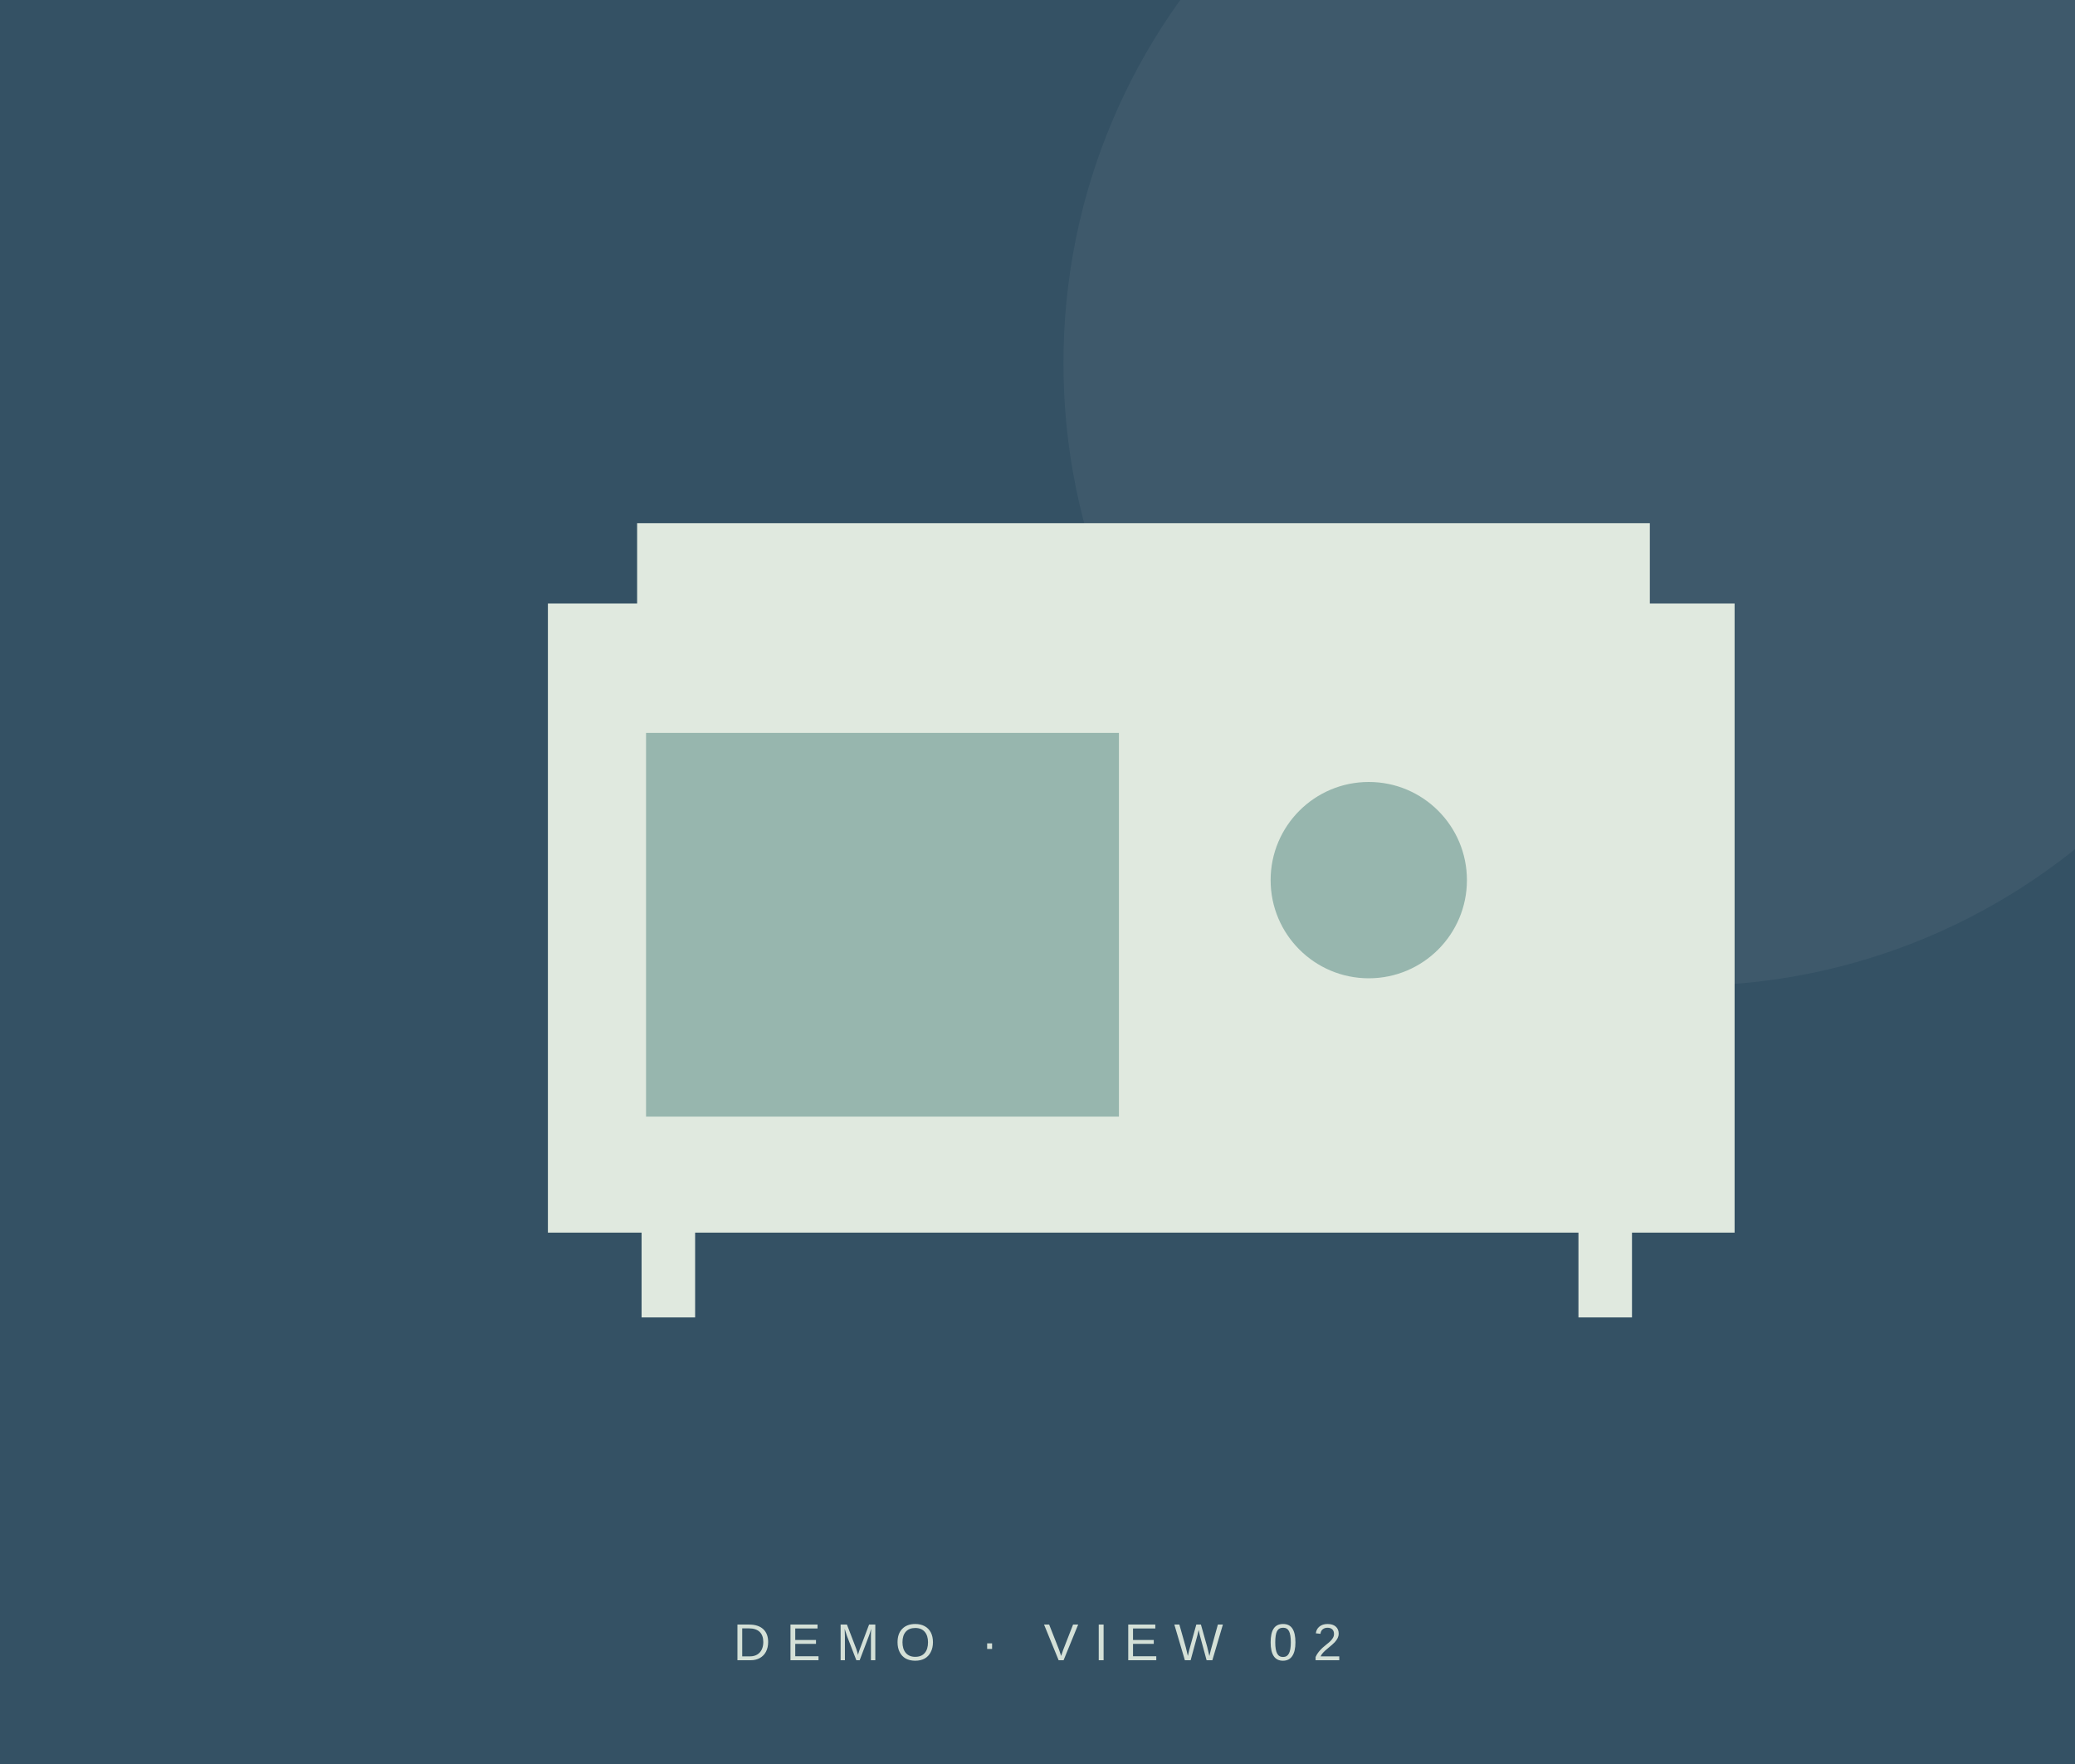
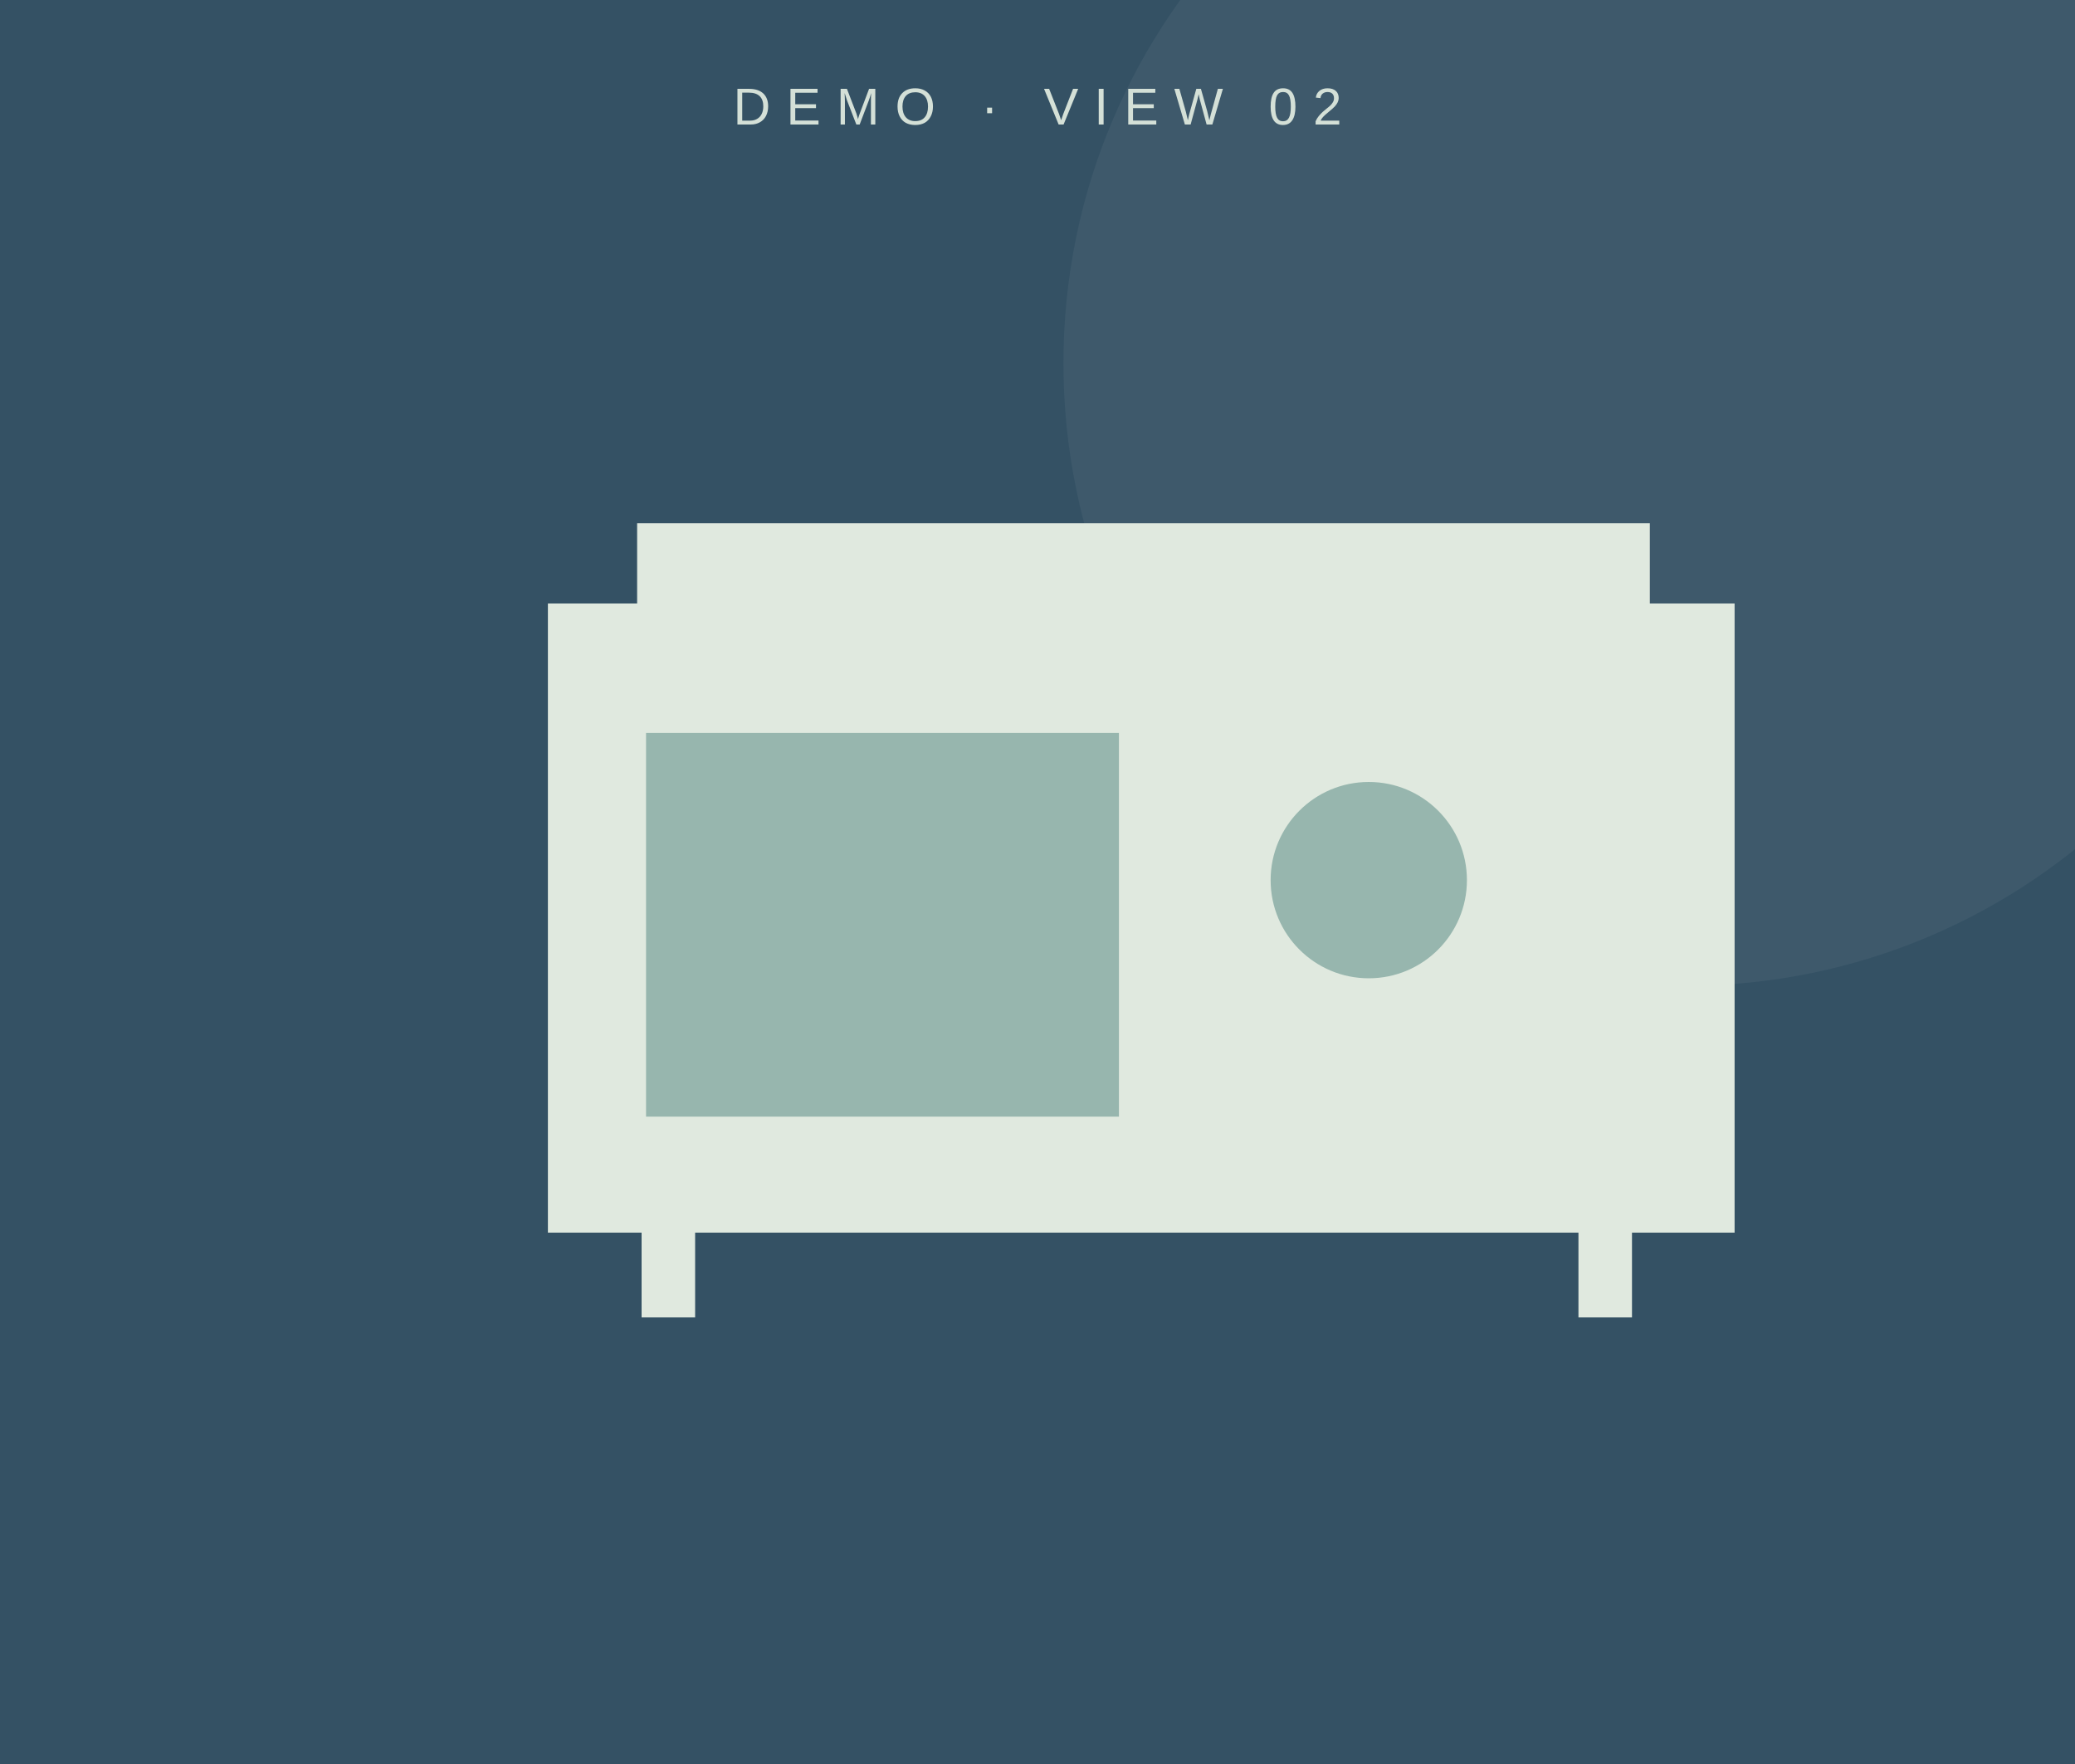
<svg xmlns="http://www.w3.org/2000/svg" viewBox="0 0 400 340">
  <defs>
    <linearGradient id="b" x2="1" y2="1">
      <stop stop-color="#78958c" />
      <stop offset="1" stop-color="#243b34" />
    </linearGradient>
  </defs>
  <rect width="400" height="340" fill="#345164" />
  <circle cx="325" cy="70" r="120" fill="#ffffff0c" />
  <g transform="translate(48 20) scale(0.86)" fill="#e0e9df" stroke="#e0e9df" stroke-width="2">
    <path d="M68 113h264v139H68z" />
    <path d="M88 95h225v28H88z" />
    <rect x="88" y="140" width="108" height="88" fill="#97b6ae" />
    <circle cx="251" cy="174" r="23" fill="#97b6ae" />
    <path d="M94 252v20M304 252v20" stroke-width="12" />
  </g>
-   <text x="200" y="320" text-anchor="middle" fill="#d4e0d7" font-family="Arial" font-size="10" letter-spacing="3">DEMO · VIEW 02</text>
+   <text x="200" y="24" text-anchor="middle" fill="#d4e0d7" font-family="Arial" font-size="10" letter-spacing="3">DEMO · VIEW 02</text>
</svg>
